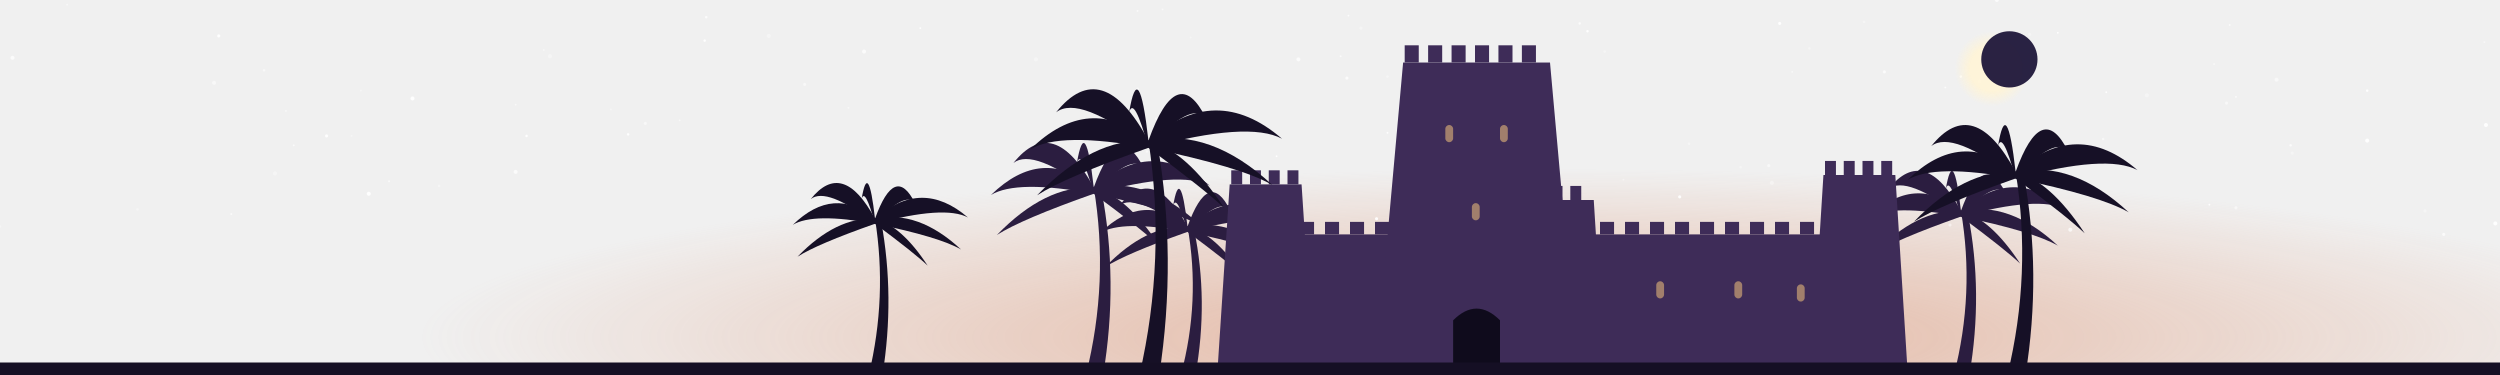
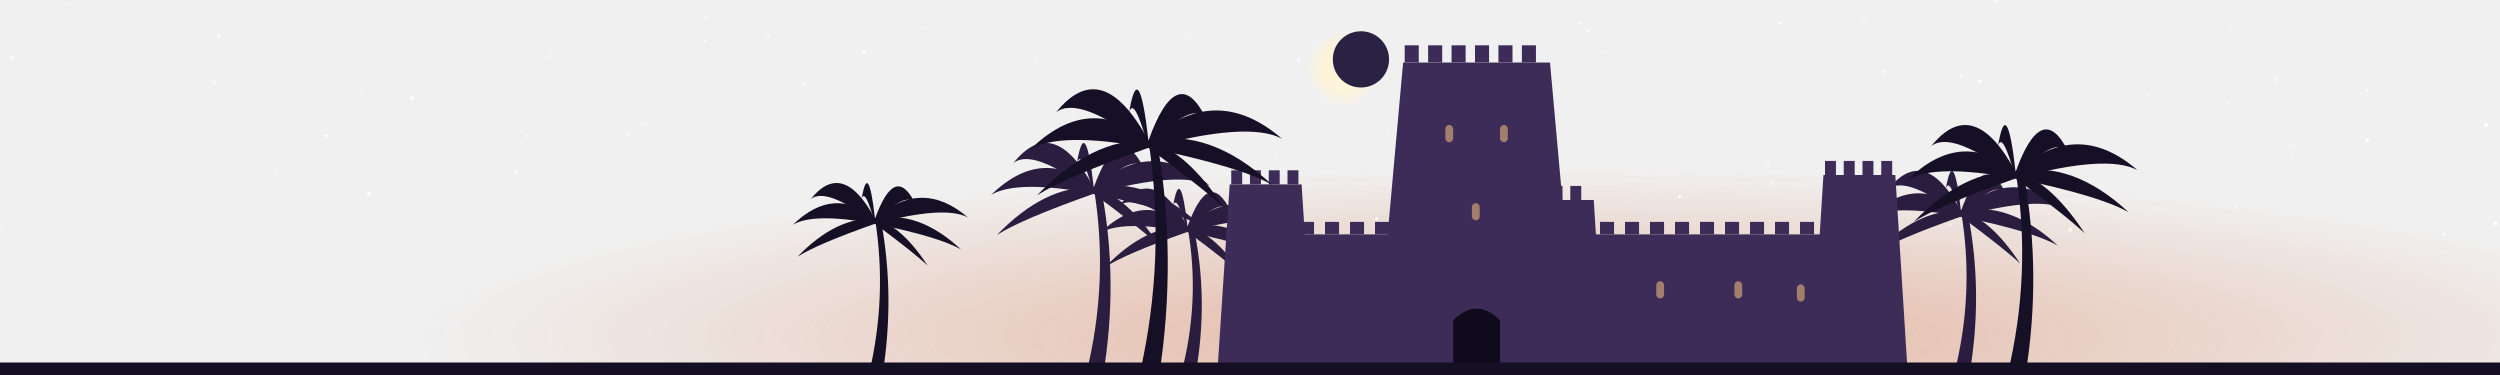
<svg xmlns="http://www.w3.org/2000/svg" viewBox="0 0 1600 240" preserveAspectRatio="xMidYMax slice">
  <defs>
    <linearGradient id="sky" x1="0" y1="0" x2="0" y2="1">
      <stop offset="0" stop-color="#140f2a" />
      <stop offset="0.55" stop-color="#2a1d4a" />
      <stop offset="1" stop-color="#5a3354" />
    </linearGradient>
    <radialGradient id="glow" cx="0.62" cy="0.9" r="0.45">
      <stop offset="0" stop-color="#d9825b" stop-opacity="0.55" />
      <stop offset="1" stop-color="#d9825b" stop-opacity="0" />
    </radialGradient>
    <radialGradient id="moon" cx="0.5" cy="0.5" r="0.5">
      <stop offset="0.6" stop-color="#fff4d6" />
      <stop offset="1" stop-color="#fff4d6" stop-opacity="0" />
    </radialGradient>
  </defs>
+   <view id="scene" viewBox="480 0 920 240" preserveAspectRatio="xMidYMax meet" />
  <rect width="1600" height="240" fill="url(#glow)" />
  <g>
    <circle cx="663" cy="38" r="1.3" fill="#fff" opacity="0.35" />
    <circle cx="148" cy="137" r="0.6" fill="#fff" opacity="0.7" />
    <circle cx="1193" cy="14" r="0.8" fill="#fff" opacity="0.35" />
    <circle cx="176" cy="111" r="1.3" fill="#fff" opacity="0.35" />
    <circle cx="492" cy="23" r="1.3" fill="#fff" opacity="0.35" />
    <circle cx="1158" cy="31" r="0.8" fill="#fff" opacity="0.35" />
    <circle cx="1181" cy="149" r="1.3" fill="#fff" opacity="0.35" />
    <circle cx="452" cy="11" r="0.8" fill="#fff" opacity="0.7" />
    <circle cx="858" cy="36" r="0.6" fill="#fff" opacity="0.7" />
    <circle cx="1147" cy="46" r="0.6" fill="#fff" opacity="0.5" />
    <circle cx="762" cy="24" r="0.6" fill="#fff" opacity="0.35" />
    <circle cx="1267" cy="52" r="1.3" fill="#fff" opacity="0.9" />
    <circle cx="1591" cy="80" r="1.3" fill="#fff" opacity="0.9" />
    <circle cx="740" cy="76" r="0.8" fill="#fff" opacity="0.5" />
    <circle cx="1431" cy="62" r="0.6" fill="#fff" opacity="0.7" />
    <circle cx="1075" cy="126" r="1" fill="#fff" opacity="0.9" />
    <circle cx="589" cy="18" r="0.6" fill="#fff" opacity="0.9" />
    <circle cx="337" cy="87" r="0.8" fill="#fff" opacity="0.9" />
    <circle cx="863" cy="10" r="0.6" fill="#fff" opacity="0.7" />
    <circle cx="696" cy="89" r="1.3" fill="#fff" opacity="0.9" />
    <circle cx="140" cy="23" r="1" fill="#fff" opacity="0.9" />
    <circle cx="1427" cy="16" r="0.6" fill="#fff" opacity="0.7" />
    <circle cx="1325" cy="147" r="1.3" fill="#fff" opacity="0.7" />
    <circle cx="1467" cy="98" r="1" fill="#fff" opacity="0.35" />
    <circle cx="945" cy="90" r="0.8" fill="#fff" opacity="0.35" />
    <circle cx="1011" cy="15" r="0.8" fill="#fff" opacity="0.7" />
    <circle cx="264" cy="63" r="1.3" fill="#fff" opacity="0.9" />
    <circle cx="1016" cy="20" r="0.8" fill="#fff" opacity="0.9" />
    <circle cx="822" cy="140" r="1" fill="#fff" opacity="0.5" />
    <circle cx="881" cy="140" r="1" fill="#fff" opacity="0.9" />
    <circle cx="734" cy="97" r="0.8" fill="#fff" opacity="0.5" />
    <circle cx="169" cy="45" r="0.8" fill="#fff" opacity="0.5" />
    <circle cx="1348" cy="59" r="0.6" fill="#fff" opacity="0.9" />
    <circle cx="1206" cy="46" r="1" fill="#fff" opacity="0.7" />
    <circle cx="8" cy="37" r="1.3" fill="#fff" opacity="0.7" />
    <circle cx="1248" cy="144" r="1" fill="#fff" opacity="0.5" />
    <circle cx="1414" cy="131" r="0.6" fill="#fff" opacity="0.9" />
    <circle cx="1597" cy="143" r="1.3" fill="#fff" opacity="0.9" />
    <circle cx="817" cy="100" r="0.6" fill="#fff" opacity="0.9" />
    <circle cx="1299" cy="102" r="0.6" fill="#fff" opacity="0.5" />
    <circle cx="137" cy="53" r="1.3" fill="#fff" opacity="0.5" />
    <circle cx="225" cy="87" r="0.6" fill="#fff" opacity="0.35" />
    <circle cx="0" cy="145" r="0.8" fill="#fff" opacity="0.35" />
    <circle cx="744" cy="6" r="0.6" fill="#fff" opacity="0.5" />
    <circle cx="1257" cy="96" r="0.8" fill="#fff" opacity="0.7" />
    <circle cx="711" cy="93" r="1.3" fill="#fff" opacity="0.35" />
    <circle cx="236" cy="124" r="1.3" fill="#fff" opacity="0.9" />
    <circle cx="990" cy="79" r="0.6" fill="#fff" opacity="0.5" />
    <circle cx="209" cy="87" r="1" fill="#fff" opacity="0.9" />
    <circle cx="1417" cy="41" r="0.6" fill="#fff" opacity="0.5" />
    <circle cx="1081" cy="92" r="0.8" fill="#fff" opacity="0.35" />
    <circle cx="1552" cy="135" r="1" fill="#fff" opacity="0.35" />
    <circle cx="1425" cy="66" r="1" fill="#fff" opacity="0.5" />
    <circle cx="728" cy="57" r="1" fill="#fff" opacity="0.5" />
    <circle cx="1255" cy="49" r="0.8" fill="#fff" opacity="0.9" />
    <circle cx="1515" cy="58" r="0.8" fill="#fff" opacity="0.9" />
    <circle cx="728" cy="7" r="0.6" fill="#fff" opacity="0.7" />
    <circle cx="967" cy="66" r="0.8" fill="#fff" opacity="0.7" />
    <circle cx="915" cy="89" r="1" fill="#fff" opacity="0.35" />
    <circle cx="451" cy="26" r="0.8" fill="#fff" opacity="0.9" />
    <circle cx="402" cy="86" r="0.8" fill="#fff" opacity="0.9" />
    <circle cx="1278" cy="0" r="1.3" fill="#fff" opacity="0.7" />
    <circle cx="1317" cy="21" r="0.6" fill="#fff" opacity="0.9" />
    <circle cx="1457" cy="51" r="1.3" fill="#fff" opacity="0.5" />
    <circle cx="888" cy="85" r="0.6" fill="#fff" opacity="0.9" />
    <circle cx="948" cy="102" r="0.6" fill="#fff" opacity="0.5" />
    <circle cx="348" cy="32" r="0.6" fill="#fff" opacity="0.5" />
    <circle cx="1209" cy="119" r="0.8" fill="#fff" opacity="0.9" />
    <circle cx="1346" cy="89" r="0.8" fill="#fff" opacity="0.5" />
    <circle cx="43" cy="3" r="0.6" fill="#fff" opacity="0.5" />
    <circle cx="888" cy="49" r="0.8" fill="#fff" opacity="0.35" />
    <circle cx="515" cy="54" r="1" fill="#fff" opacity="0.5" />
    <circle cx="1564" cy="150" r="1" fill="#fff" opacity="0.7" />
    <circle cx="1114" cy="107" r="0.8" fill="#fff" opacity="0.35" />
    <circle cx="1515" cy="90" r="1.3" fill="#fff" opacity="0.9" />
    <circle cx="1027" cy="33" r="0.8" fill="#fff" opacity="0.35" />
    <circle cx="901" cy="46" r="0.6" fill="#fff" opacity="0.5" />
    <circle cx="352" cy="36" r="1.3" fill="#fff" opacity="0.35" />
    <circle cx="1139" cy="15" r="1" fill="#fff" opacity="0.9" />
    <circle cx="1590" cy="27" r="0.6" fill="#fff" opacity="0.5" />
    <circle cx="391" cy="70" r="0.6" fill="#fff" opacity="0.35" />
    <circle cx="1039" cy="115" r="0.6" fill="#fff" opacity="0.35" />
    <circle cx="907" cy="83" r="0.8" fill="#fff" opacity="0.7" />
    <circle cx="926" cy="130" r="1.3" fill="#fff" opacity="0.5" />
    <circle cx="1431" cy="133" r="1" fill="#fff" opacity="0.5" />
    <circle cx="916" cy="35" r="1.3" fill="#fff" opacity="0.35" />
    <circle cx="803" cy="113" r="1" fill="#fff" opacity="0.35" />
    <circle cx="1374" cy="61" r="1.3" fill="#fff" opacity="0.35" />
    <circle cx="435" cy="77" r="0.6" fill="#fff" opacity="0.5" />
    <circle cx="1466" cy="93" r="0.8" fill="#fff" opacity="0.7" />
    <circle cx="281" cy="119" r="0.8" fill="#fff" opacity="0.35" />
    <circle cx="815" cy="124" r="0.8" fill="#fff" opacity="0.5" />
    <circle cx="330" cy="110" r="1.3" fill="#fff" opacity="0.7" />
    <circle cx="862" cy="50" r="1" fill="#fff" opacity="0.7" />
    <circle cx="188" cy="93" r="0.6" fill="#fff" opacity="0.7" />
    <circle cx="1134" cy="117" r="1.3" fill="#fff" opacity="0.35" />
    <circle cx="787" cy="84" r="1" fill="#fff" opacity="0.35" />
    <circle cx="231" cy="58" r="0.6" fill="#fff" opacity="0.35" />
    <circle cx="543" cy="69" r="0.6" fill="#fff" opacity="0.5" />
    <circle cx="553" cy="33" r="1.3" fill="#fff" opacity="0.7" />
    <circle cx="831" cy="38" r="1.3" fill="#fff" opacity="0.7" />
    <circle cx="183" cy="71" r="0.6" fill="#fff" opacity="0.5" />
    <circle cx="871" cy="18" r="1" fill="#fff" opacity="0.35" />
    <circle cx="1299" cy="22" r="1" fill="#fff" opacity="0.35" />
    <circle cx="1245" cy="56" r="0.6" fill="#fff" opacity="0.7" />
    <circle cx="249" cy="116" r="0.6" fill="#fff" opacity="0.7" />
    <circle cx="1132" cy="106" r="1" fill="#fff" opacity="0.5" />
    <circle cx="88" cy="134" r="0.8" fill="#fff" opacity="0.35" />
    <circle cx="330" cy="67" r="0.6" fill="#fff" opacity="0.5" />
    <circle cx="413" cy="79" r="1" fill="#fff" opacity="0.5" />
  </g>
-   <circle cx="1275" cy="44" r="24" fill="url(#moon)" opacity="0.9" />
-   <circle cx="1286" cy="38" r="18" fill="#1d1538" opacity="0.94" />
+   <circle cx="860" cy="44" r="24" fill="url(#moon)" opacity="0.9" />
+   <circle cx="871" cy="38" r="18" fill="#1d1538" opacity="0.94" />
  <g fill="#2b1d40">
    <path d="M695.0,240 Q710.0,180.0 700,120 L705.0,122 Q716.0,180.0 706.0,240Z" />
    <path d="M700,120 Q667.1,92.8 634.2,124.8 Q650.7,114.8 700,124.0Z" />
    <path d="M700,120 Q674.3,72.3 648.6,104.3 Q661.4,94.3 700,124.0Z" />
    <path d="M700,120 Q694.6,72.4 689.2,104.4 Q691.9,94.4 700,124.0Z" />
    <path d="M700,120 Q716.0,75.5 732.0,107.5 Q724.0,97.5 700,124.0Z" />
    <path d="M700,120 Q737.2,86.9 774.3,118.9 Q755.7,108.9 700,124.0Z" />
    <path d="M700,120 Q734.5,112.7 768.9,144.7 Q751.7,134.7 700,124.0Z" />
    <path d="M700,120 Q669.0,118.4 638.0,150.4 Q653.5,140.4 700,124.0Z" />
    <path d="M700,120 Q721.1,125.4 742.1,157.4 Q731.6,147.4 700,124.0Z" />
    <path d="M755.75,240 Q768.5,192.5 760,145 L764.25,147 Q773.6,192.5 765.1,240Z" />
    <path d="M760,145 Q732.0,121.9 704.1,149.1 Q718.1,140.6 760,148.4Z" />
    <path d="M760,145 Q738.1,104.4 716.3,131.6 Q727.2,123.1 760,148.4Z" />
    <path d="M760,145 Q755.4,104.6 750.8,131.8 Q753.1,123.3 760,148.4Z" />
    <path d="M760,145 Q773.6,107.2 787.2,134.4 Q780.4,125.9 760,148.4Z" />
    <path d="M760,145 Q791.6,116.9 823.2,144.1 Q807.4,135.6 760,148.4Z" />
    <path d="M760,145 Q789.3,138.8 818.6,166.0 Q803.9,157.5 760,148.4Z" />
    <path d="M760,145 Q733.6,143.7 707.3,170.9 Q720.5,162.4 760,148.4Z" />
    <path d="M760,145 Q777.9,149.6 795.8,176.8 Q786.9,168.3 760,148.4Z" />
    <path d="M1250.5,240 Q1264.0,187.5 1255,135 L1259.5,137 Q1269.4,187.5 1260.4,240Z" />
    <path d="M1255,135 Q1225.4,110.5 1195.8,139.3 Q1210.6,130.3 1255,138.6Z" />
    <path d="M1255,135 Q1231.9,92.1 1208.7,120.9 Q1220.3,111.9 1255,138.6Z" />
    <path d="M1255,135 Q1250.2,92.2 1245.3,121.0 Q1247.7,112.0 1255,138.6Z" />
    <path d="M1255,135 Q1269.4,95.0 1283.8,123.8 Q1276.6,114.8 1255,138.6Z" />
    <path d="M1255,135 Q1288.4,105.2 1321.9,134.0 Q1305.2,125.0 1255,138.6Z" />
    <path d="M1255,135 Q1286.0,128.4 1317.0,157.2 Q1301.5,148.2 1255,138.6Z" />
    <path d="M1255,135 Q1227.1,133.6 1199.2,162.4 Q1213.1,153.4 1255,138.6Z" />
    <path d="M1255,135 Q1274.0,139.9 1292.9,168.7 Q1283.4,159.7 1255,138.6Z" />
  </g>
  <g fill="#3e2c58">
    <path d="M820,240 L830,150 L1180,150 L1190,240Z" />
    <rect x="832" y="142" width="9" height="8" />
    <rect x="848" y="142" width="9" height="8" />
    <rect x="864" y="142" width="9" height="8" />
    <rect x="880" y="142" width="9" height="8" />
    <rect x="896" y="142" width="9" height="8" />
    <rect x="912" y="142" width="9" height="8" />
    <rect x="928" y="142" width="9" height="8" />
    <rect x="944" y="142" width="9" height="8" />
    <rect x="960" y="142" width="9" height="8" />
    <rect x="976" y="142" width="9" height="8" />
    <rect x="992" y="142" width="9" height="8" />
    <rect x="1008" y="142" width="9" height="8" />
    <rect x="1024" y="142" width="9" height="8" />
    <rect x="1040" y="142" width="9" height="8" />
    <rect x="1056" y="142" width="9" height="8" />
    <rect x="1072" y="142" width="9" height="8" />
    <rect x="1088" y="142" width="9" height="8" />
    <rect x="1104" y="142" width="9" height="8" />
    <rect x="1120" y="142" width="9" height="8" />
    <rect x="1136" y="142" width="9" height="8" />
    <rect x="1152" y="142" width="9" height="8" />
    <rect x="1168" y="142" width="9" height="8" />
    <path d="M779.0,240 L787.0,118 L833.0,118 L841.0,240Z" />
    <rect x="788.0" y="109" width="7" height="9" />
    <rect x="800.0" y="109" width="7" height="9" />
    <rect x="812.0" y="109" width="7" height="9" />
    <rect x="824.0" y="109" width="7" height="9" />
    <path d="M1159.0,240 L1167.0,112 L1213.0,112 L1221.0,240Z" />
    <rect x="1168.0" y="103" width="7" height="9" />
    <rect x="1180.0" y="103" width="7" height="9" />
    <rect x="1192.0" y="103" width="7" height="9" />
    <rect x="1204.0" y="103" width="7" height="9" />
    <path d="M973.0,240 L980.0,128 L1020.0,128 L1027.0,240Z" />
    <rect x="981.0" y="119" width="7" height="9" />
    <rect x="993.0" y="119" width="7" height="9" />
    <rect x="1005.0" y="119" width="7" height="9" />
    <path d="M880,240 L898,40 L992,40 L1010,240Z" />
    <rect x="899" y="29" width="9" height="11" />
    <rect x="914" y="29" width="9" height="11" />
    <rect x="929" y="29" width="9" height="11" />
    <rect x="944" y="29" width="9" height="11" />
    <rect x="959" y="29" width="9" height="11" />
    <rect x="974" y="29" width="9" height="11" />
  </g>
  <rect x="925" y="80" width="5" height="11" rx="2.5" fill="#f2c27b" opacity="0.55" />
  <rect x="960" y="80" width="5" height="11" rx="2.5" fill="#f2c27b" opacity="0.55" />
  <rect x="942" y="130" width="5" height="11" rx="2.5" fill="#f2c27b" opacity="0.55" />
  <rect x="1060" y="180" width="5" height="11" rx="2.5" fill="#f2c27b" opacity="0.55" />
  <rect x="1110" y="180" width="5" height="11" rx="2.5" fill="#f2c27b" opacity="0.55" />
  <rect x="1150" y="182" width="5" height="11" rx="2.5" fill="#f2c27b" opacity="0.55" />
  <path d="M930,240 L930,205 Q945,190 960,205 L960,240Z" fill="#0f0b1c" />
  <g fill="#161026">
    <path d="M729.25,240 Q746.5,165.0 735,90 L740.75,92 Q753.4,165.0 741.9,240Z" />
    <path d="M735,90 Q697.2,58.8 659.4,95.6 Q678.3,84.1 735,94.6Z" />
    <path d="M735,90 Q705.4,35.1 675.9,71.9 Q690.6,60.4 735,94.6Z" />
    <path d="M735,90 Q728.8,35.3 722.6,72.1 Q725.7,60.6 735,94.6Z" />
    <path d="M735,90 Q753.4,38.8 771.8,75.6 Q762.6,64.1 735,94.6Z" />
    <path d="M735,90 Q777.7,52.0 820.5,88.8 Q799.1,77.3 735,94.6Z" />
    <path d="M735,90 Q774.6,81.6 814.3,118.4 Q794.5,106.9 735,94.6Z" />
    <path d="M735,90 Q699.3,88.2 663.7,125.0 Q681.5,113.5 735,94.6Z" />
    <path d="M735,90 Q759.2,96.3 783.5,133.1 Q771.3,121.6 735,94.6Z" />
    <path d="M1284.75,240 Q1300.5,175.0 1290,110 L1295.25,112 Q1306.8,175.0 1296.3,240Z" />
    <path d="M1290,110 Q1255.5,81.5 1220.9,115.1 Q1238.2,104.6 1290,114.2Z" />
    <path d="M1290,110 Q1263.0,59.9 1236.0,93.5 Q1249.5,83.0 1290,114.2Z" />
    <path d="M1290,110 Q1284.3,60.0 1278.7,93.6 Q1281.5,83.1 1290,114.2Z" />
    <path d="M1290,110 Q1306.8,63.3 1323.6,96.9 Q1315.2,86.4 1290,114.2Z" />
    <path d="M1290,110 Q1329.0,75.3 1368.0,108.9 Q1348.5,98.4 1290,114.2Z" />
    <path d="M1290,110 Q1326.2,102.3 1362.4,135.9 Q1344.3,125.4 1290,114.2Z" />
    <path d="M1290,110 Q1257.4,108.3 1224.9,141.9 Q1241.2,131.4 1290,114.2Z" />
    <path d="M1290,110 Q1312.1,115.7 1334.2,149.3 Q1323.2,138.8 1290,114.2Z" />
    <path d="M556.0,240 Q568.0,190.0 560,140 L564.0,142 Q572.8,190.0 564.8,240Z" />
    <path d="M560,140 Q533.7,118.3 507.4,143.9 Q520.5,135.9 560,143.2Z" />
    <path d="M560,140 Q539.4,101.8 518.9,127.4 Q529.1,119.4 560,143.2Z" />
    <path d="M560,140 Q555.7,101.9 551.4,127.5 Q553.5,119.5 560,143.2Z" />
    <path d="M560,140 Q572.8,104.4 585.6,130.0 Q579.2,122.0 560,143.2Z" />
    <path d="M560,140 Q589.7,113.6 619.5,139.2 Q604.6,131.2 560,143.2Z" />
    <path d="M560,140 Q587.6,134.1 615.1,159.7 Q601.4,151.7 560,143.2Z" />
    <path d="M560,140 Q535.2,138.7 510.4,164.3 Q522.8,156.3 560,143.2Z" />
    <path d="M560,140 Q576.9,144.4 593.7,170.0 Q585.3,162.0 560,143.2Z" />
  </g>
  <rect y="232" width="1600" height="8" fill="#150f24" />
</svg>
